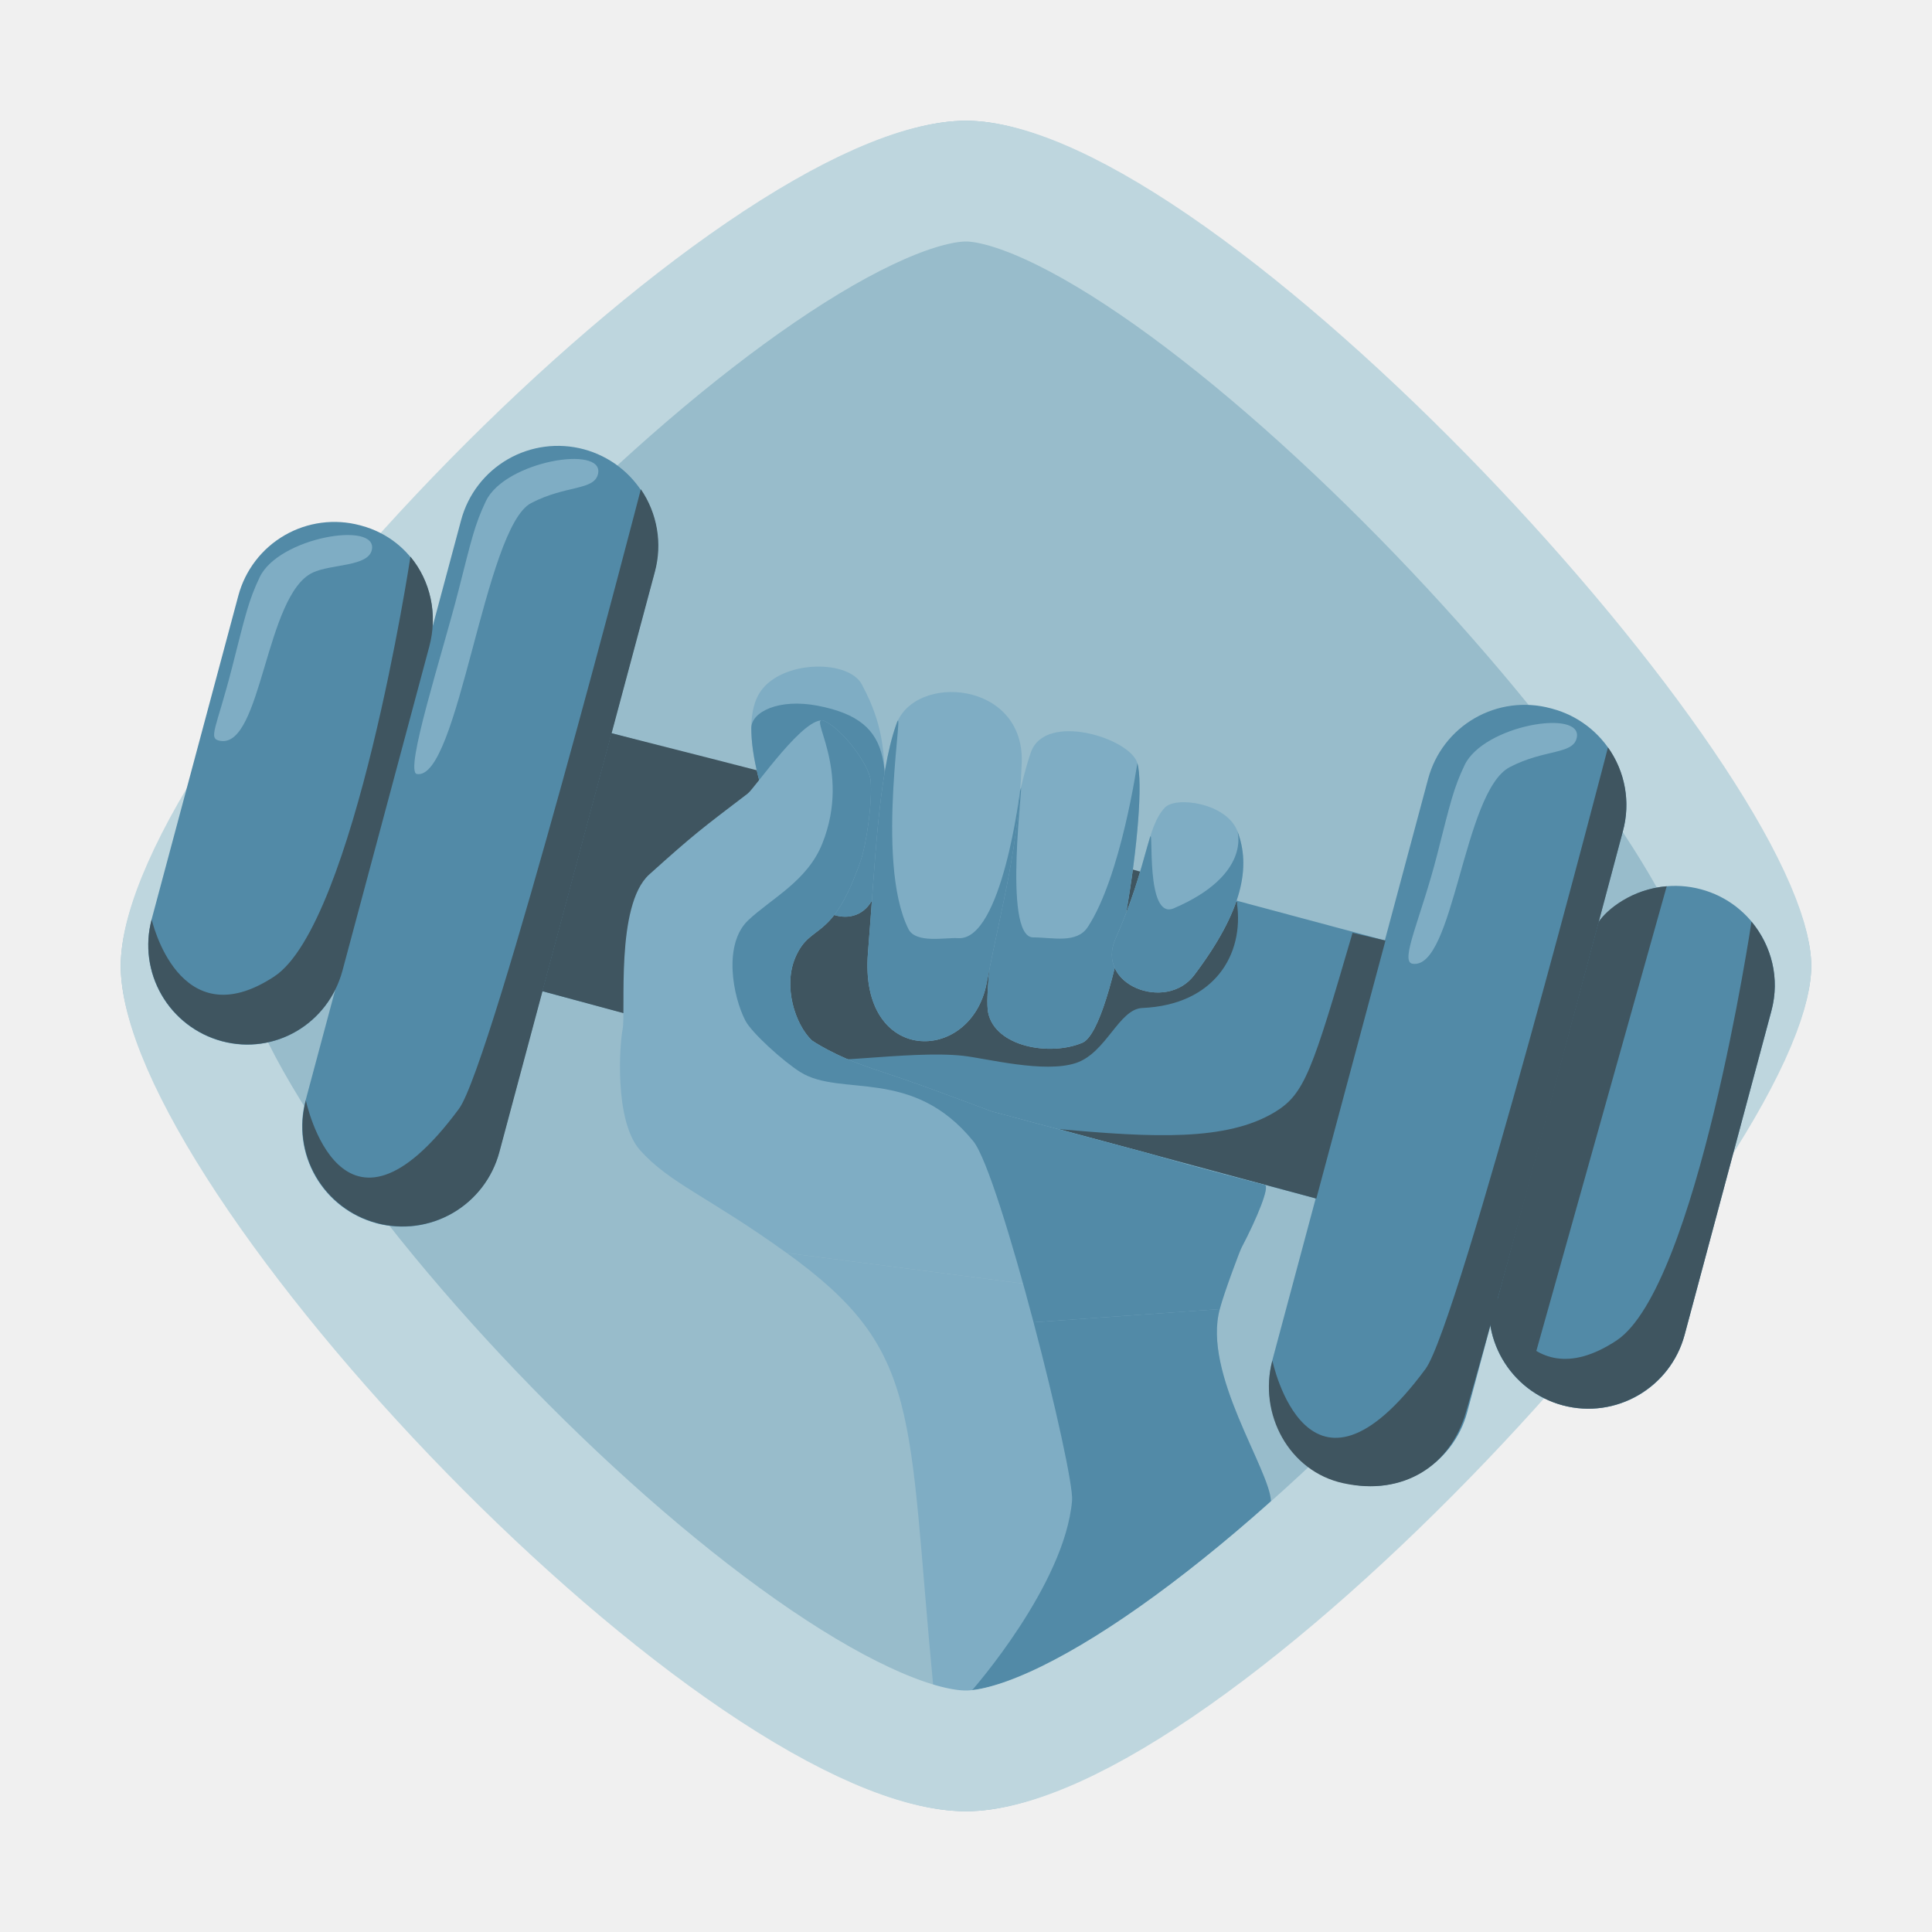
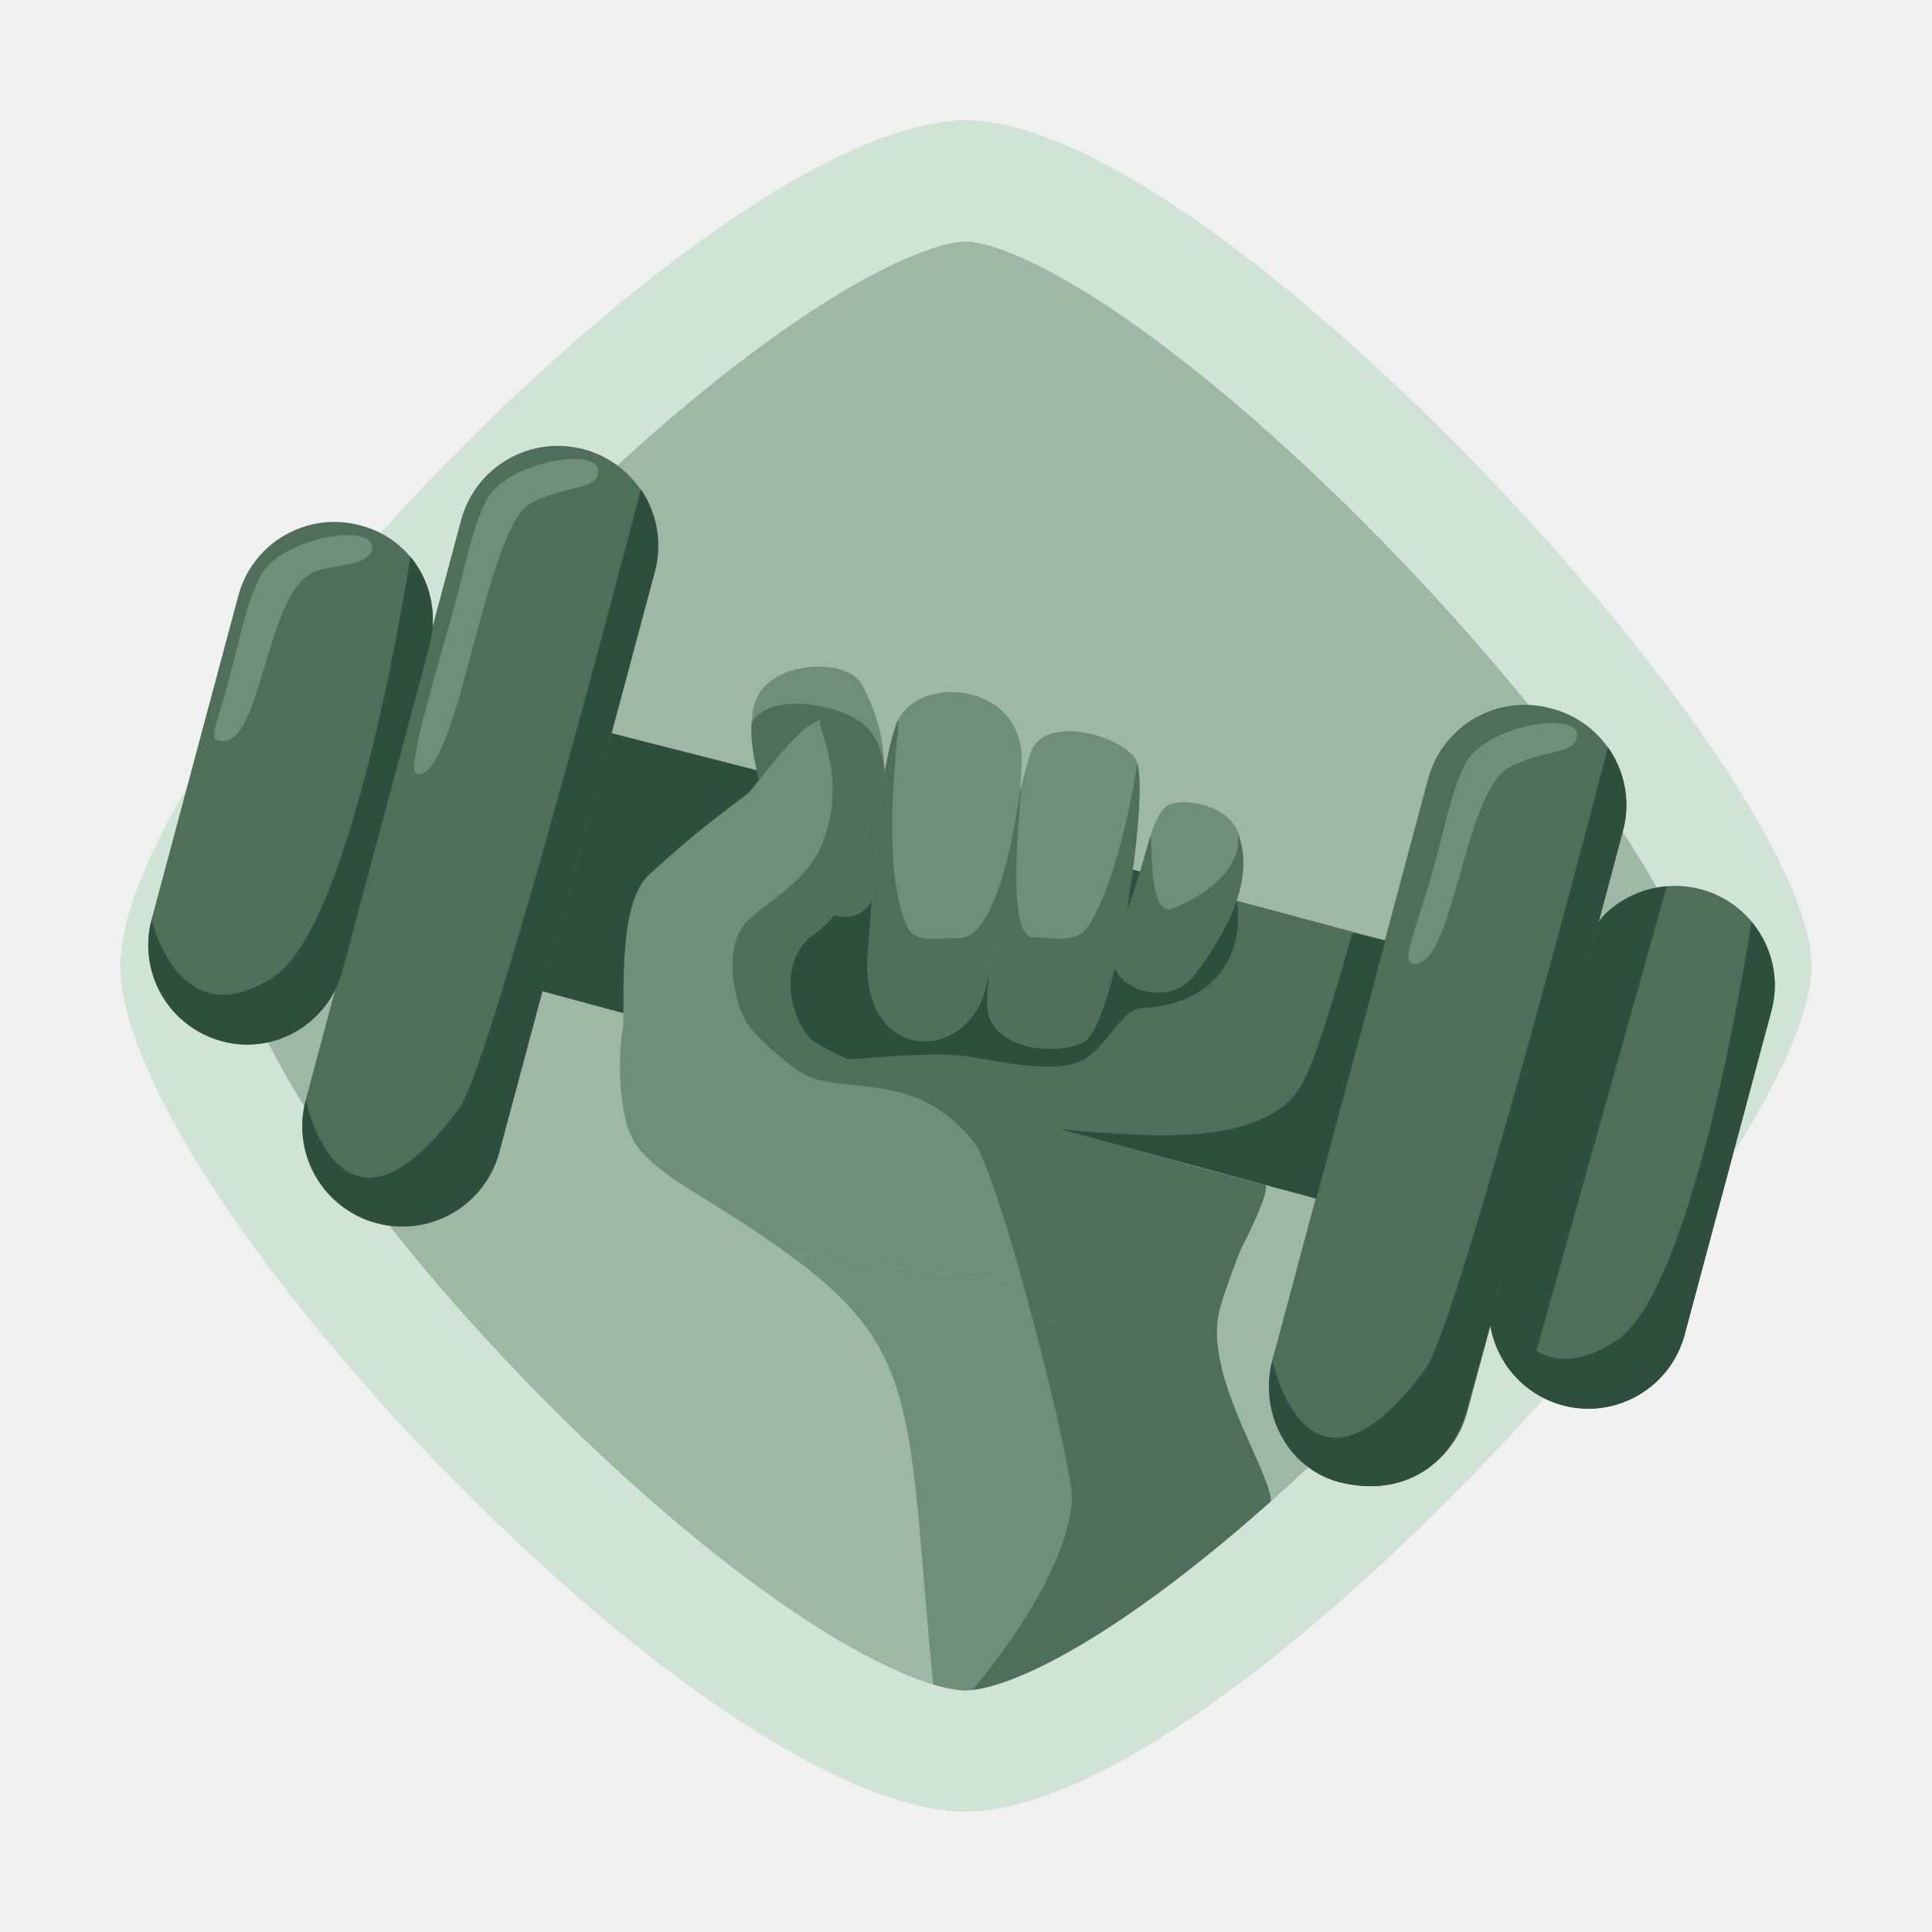
<svg xmlns="http://www.w3.org/2000/svg" width="2048" height="2048" viewBox="0 0 2048 2048" fill="none">
-   <g clip-path="url(#clip0_647_1740)">
-     <path d="M1024 128C1284.89 128 1920 821.69 1920 1024C1920 1226.31 1295.54 1920 1024 1920C752.46 1920 128 1258.27 128 1024C128 789.73 763.12 128 1024 128Z" fill="#98BCCB" />
-     <path d="M1293 1387.7C1275.2 1455.25 1339.25 1543.42 1347.61 1591.96C1347.61 1591.96 1225.47 1707.96 1099 1772.67C1027.23 1809.3 989.61 1790.93 989.61 1790.93C961.29 1495.65 978.28 1432.12 833.88 1328.17" fill="#7FADC4" />
-     <path d="M1293 1387.7C1274.53 1455.9 1346.29 1558.26 1347.23 1591.2C1316.31 1619.7 1136.8 1778.35 1030.53 1791.61C1030.53 1791.61 1128.89 1680.1 1136.44 1590.61C1137.73 1575.31 1118.59 1488.75 1095.61 1401.7L1293 1387.7Z" fill="#528AA7" />
-     <path d="M1240.46 292.44C1332 357.34 1432.07 446.8 1525 543.28C1617.93 639.76 1702.32 741.76 1763.1 831.1C1793.54 875.81 1817.42 916.41 1833.47 950.86C1850.16 986.6 1856 1010.7 1856 1024C1856 1037.49 1850.18 1061.69 1833.79 1097.41C1817.96 1131.87 1794.44 1172.47 1764.42 1217.16C1704.42 1306.47 1621 1408.46 1528.82 1504.84C1436.64 1601.22 1337 1690.64 1245 1755.46C1199 1787.88 1155.93 1813.46 1117.41 1830.8C1078.34 1848.37 1047.11 1856 1023.99 1856C973.99 1856 896.73 1823.57 802.22 1759.38C710.38 1697 610.86 1610.6 518.81 1516.29C426.76 1421.98 343.57 1321.22 283.81 1230.79C253.91 1185.56 230.47 1143.79 214.67 1107.46C198.52 1070.3 192 1042.46 192 1024C192 1005.54 198.58 978 215 940.8C231 904.46 254.82 862.71 285.13 817.46C345.69 727 429.88 626.19 522.61 531.83C615.34 437.47 715.28 351 806.77 288.53C852.51 257.3 895.22 232.72 933.15 216.1C971.65 199.22 1002 192 1024 192C1045.51 192 1075.56 199.43 1114.08 217.05C1152 234.38 1194.68 260 1240.46 292.44Z" stroke="#BED6DE" stroke-width="128" />
-     <path d="M1673.93 1017.27L1581.96 1360.52C1566.88 1416.79 1600.27 1474.62 1656.53 1489.7L1656.54 1489.7C1712.81 1504.78 1770.64 1471.39 1785.72 1415.12L1877.69 1071.87C1892.77 1015.61 1859.38 957.772 1803.11 942.696L1803.1 942.693C1746.84 927.617 1689.01 961.007 1673.93 1017.27Z" fill="#528AA7" />
-     <path d="M1423.64 1571.26L1425.7 1571.81C1439.12 1575.41 1453.12 1576.33 1466.9 1574.51C1480.67 1572.7 1493.96 1568.19 1505.99 1561.25C1518.02 1554.3 1528.57 1545.05 1537.03 1534.03C1545.49 1523 1551.69 1510.42 1555.29 1497C1597.74 1338.59 1677.93 1039.31 1720.37 880.91C1723.97 867.488 1724.89 853.489 1723.07 839.712C1721.26 825.935 1716.75 812.65 1709.81 800.616C1702.86 788.581 1693.61 778.033 1682.59 769.573C1671.56 761.113 1658.98 754.907 1645.56 751.31L1643.49 750.76C1630.07 747.162 1616.07 746.243 1602.29 748.055C1588.52 749.868 1575.23 754.376 1563.2 761.323C1551.16 768.27 1540.61 777.519 1532.15 788.542C1523.69 799.566 1517.49 812.148 1513.89 825.57C1458.86 1030.9 1403.83 1236.26 1348.81 1441.65C1345.21 1455.07 1344.29 1469.07 1346.11 1482.85C1347.92 1496.63 1352.43 1509.92 1359.38 1521.95C1366.33 1533.99 1375.58 1544.54 1386.61 1553C1397.63 1561.46 1410.22 1567.66 1423.64 1571.26Z" fill="#528AA7" />
-     <path d="M648.141 777.2L574.859 1050.69L1395.36 1270.55L1468.65 997.054L648.141 777.2Z" fill="#528AA7" />
-     <path d="M399 1296.7C426.194 1303.98 455.165 1300.16 479.543 1286.08C503.922 1272 521.711 1248.82 529 1221.63C572.15 1060.57 650.74 767.29 693.89 606.24C701.171 579.045 697.351 550.071 683.271 525.692C669.191 501.313 646.004 483.524 618.81 476.24C591.616 468.964 562.646 472.785 538.269 486.862C513.891 500.939 496.101 524.12 488.81 551.31L323.89 1166.66C316.612 1193.85 320.431 1222.82 334.508 1247.2C348.586 1271.58 371.769 1289.37 398.96 1296.66L399 1296.7Z" fill="#528AA7" />
-     <path d="M382.89 557.17L381.67 556.84C354.683 549.62 325.934 553.413 301.743 567.385C277.552 581.358 259.901 604.366 252.67 631.35L160.67 974.8C153.458 1001.79 157.255 1030.53 171.226 1054.72C185.198 1078.91 208.2 1096.56 235.18 1103.8C291.24 1118.8 347.63 1085.32 362.85 1029.31L454.85 685.86C470.1 629.61 439.24 572.27 382.89 557.17Z" fill="#528AA7" />
-     <path d="M1694.53 977.43L1587.34 1377.54C1573.49 1428.06 1614.39 1483.7 1629.13 1430.12L1766.8 939.47C1730.17 942.26 1702.93 964.24 1694.53 977.43Z" fill="#3F5560" />
-     <path d="M290.8 1035.07C189.4 1101.94 160.8 974.62 160.8 974.62C153.588 1001.61 157.385 1030.35 171.356 1054.54C185.328 1078.73 208.33 1096.38 235.31 1103.62C291.37 1118.62 347.76 1085.14 362.98 1029.13L454.98 685.68C464.44 650.8 456.17 615.5 435.08 590.12C435.13 590.12 376 978.86 290.8 1035.07Z" fill="#3F5560" />
-     <path d="M399.34 1296.46C426.534 1303.74 455.505 1299.92 479.883 1285.84C504.262 1271.76 522.051 1248.58 529.34 1221.39C572.49 1060.33 651.08 767.05 694.23 606C698.204 591.223 698.928 575.76 696.354 560.676C693.781 545.591 687.969 531.244 679.32 518.62C679.32 518.62 521.42 1128.13 486.57 1175.29C361.45 1344.64 324.23 1166.42 324.23 1166.42C316.955 1193.62 320.777 1222.59 334.856 1246.96C348.935 1271.34 372.119 1289.13 399.31 1296.42L399.34 1296.46Z" fill="#3F5560" />
-     <path d="M1553.88 1497.23C1600.82 1334.39 1677.23 1041.96 1720.38 880.91C1724.48 865.888 1725.18 850.142 1722.44 834.816C1719.69 819.489 1713.57 804.965 1704.51 792.3C1704.51 792.3 1546 1404 1511.11 1451.13C1385.99 1620.48 1348.77 1442.26 1348.77 1442.26C1333.6 1498.89 1366.55 1559.83 1423.85 1572.26C1488.1 1586.26 1537.69 1553.4 1553.88 1497.23Z" fill="#3F5560" />
-     <path d="M1713.48 1421.06C1612.09 1487.93 1581.96 1360.52 1581.96 1360.52C1574.76 1387.54 1578.56 1416.31 1592.54 1440.53C1606.53 1464.74 1629.54 1482.43 1656.54 1489.7C1712.6 1504.7 1770.54 1471.13 1785.72 1415.12L1877.72 1071.67C1887.18 1036.79 1877.72 1002.34 1856.66 976.96C1856.66 977 1798.7 1364.85 1713.48 1421.06Z" fill="#3F5560" />
-     <path d="M394.21 582.71C400.54 551.99 295.52 569.36 275.29 611.83C263.6 636.38 260.36 651.07 246.17 706.89C229.17 773.62 219.82 783.13 233.63 785.36C277.63 792.48 281.11 630.64 331.52 606.98C351.34 597.67 390.47 600.88 394.21 582.71Z" fill="#7FADC4" />
-     <path d="M634 502.08C640.32 471.36 535.3 488.73 515.08 531.21C503.39 555.75 500.14 570.44 485.96 626.21C468.96 692.94 428.15 818.27 441.96 820.5C485.96 827.62 513.54 559.07 562.96 533.31C600.1 513.94 630.24 520.25 634 502.08Z" fill="#7FADC4" />
-     <path d="M914.78 853.52C903.1 878.07 899.85 892.76 885.66 948.58L914.78 853.52Z" fill="#7FADC4" />
-     <path d="M1671.46 781.93C1677.78 751.21 1572.76 768.58 1552.54 811.05C1540.85 835.6 1537.6 850.28 1523.41 906.11C1506.41 972.84 1483.41 1019.35 1497.27 1021.58C1541.27 1028.7 1550.99 838.96 1600.37 813.2C1637.58 793.79 1667.72 800.1 1671.46 781.93Z" fill="#7FADC4" />
-     <path d="M1311.2 957.4C1319.04 1011.78 1287.38 1065.18 1210.89 1068.51C1186.08 1069.58 1172.73 1115.96 1140.78 1126.75C1107.28 1138.06 1045.78 1121.95 1021.04 1119.2C962.8 1112.73 859.94 1132.2 832.28 1120.28L574.86 1050.69L648.13 777.2C648.13 777.2 1331.69 949.85 1311.2 957.4Z" fill="#3F5560" />
-     <path d="M1468.64 997.05L1395.36 1270.54L1122.44 1196.87C1223.02 1206.03 1300.28 1209.67 1351.25 1178.93C1382.96 1159.8 1390.89 1135.65 1433.76 988.82L1468.64 997.05Z" fill="#3F5560" />
-     <path d="M808.42 730C768.78 778.14 838.81 921.76 853.32 944.78C876.78 982 925.89 983.6 931 931.43C942.32 815.35 941.51 778.14 913.6 725.55C899.93 699.78 833.57 699.42 808.42 730Z" fill="#7FADC4" />
-     <path d="M796.42 771.61C796.06 833.79 841.9 926.61 853.32 944.78C876.78 982 925.89 983.6 931 931.43C942.32 815.35 952.73 764.77 867.09 748.15C825.4 740.06 796.52 754.8 796.42 771.61Z" fill="#528AA7" />
-     <path d="M1092.77 797.5C1073.35 852.5 1041.16 1042.18 1047.47 1073.35C1054.75 1109.35 1112.47 1120.05 1147.37 1105.35C1181.68 1090.83 1217.72 849.56 1205.62 808.87C1197.76 782.41 1108 754.23 1092.77 797.5Z" fill="#7FADC4" />
-     <path d="M1095.2 993.67C1061.75 993.67 1086.3 818.53 1081.85 836.46C1062.85 913.06 1042.25 1047.55 1047.47 1073.35C1054.75 1109.35 1112.47 1120.05 1147.37 1105.35C1181.68 1090.83 1217.72 849.56 1205.62 808.87C1205.62 808.87 1188.31 929.24 1153.04 982.75C1141.29 1000.59 1115.83 993.67 1095.2 993.67Z" fill="#528AA7" />
-     <path d="M1182.56 994.88C1160.69 1044.16 1236.21 1073.07 1265.88 1033.71C1317.71 964.96 1326.15 918.44 1311.59 880.82C1300.16 851.29 1246.47 843.61 1234.74 856.15C1215 877.27 1217.39 916.42 1182.56 994.88Z" fill="#7FADC4" />
-     <path d="M1182.56 994.88C1160.69 1044.16 1236.21 1073.07 1265.88 1033.71C1317.71 964.96 1326.15 918.44 1311.59 880.82C1311.59 880.82 1327.25 927.2 1244.33 962.82C1213.71 975.96 1223.24 874.09 1219.02 887.73C1211.75 911.27 1204.62 945.19 1182.56 994.88Z" fill="#528AA7" />
-     <path d="M950 768.17C930.91 822.25 927.87 914.09 920.07 1010.05C910.36 1129.37 1029.21 1128.51 1045.86 1042.41C1062.44 956.66 1079.65 900.41 1083.07 808.62C1086.3 721.67 969.4 713.16 950 768.17Z" fill="#7FADC4" />
-     <path d="M950 768.17C930.91 822.25 927.87 914.09 920.07 1010.05C910.36 1129.37 1029.21 1128.51 1045.86 1042.41C1060.7 965.65 1076.05 912.53 1081.56 836.41C1081.56 836.41 1062.44 997.74 1015.56 994.5C1002.29 993.59 970.81 1000.5 962.97 984.8C926.49 911.93 961 734.05 950 768.17Z" fill="#528AA7" />
-     <path d="M1293 1387.7C1308 1330.91 1309.47 1335.08 1316.06 1322.58C1332.24 1291.84 1346.55 1257.07 1340.62 1255.99C1340.62 1255.99 1270.22 1238.17 1215.22 1221.99L1050.91 1177.99C987.2 1154.25 977.49 1150.34 924.91 1132.81C883.6 1119.06 860.6 1102.88 860.6 1102.88C842.8 1085.88 829.86 1045.44 843.21 1014.7C859.7 976.7 881.63 1000.95 912.37 912.37C918.58 894.48 924.95 849.08 922.89 827.43C921.27 810.43 892.78 772.57 873.95 764.33C854.53 755.84 800.08 835.52 792.65 841.18C743.29 878.8 736.43 883.65 688.29 926.93C652 959.56 663.74 1073.22 660 1091.15C657 1105.31 650.68 1188.22 678.59 1219.37C710.18 1254.62 750.71 1268.28 833.9 1328.17L1293 1387.7Z" fill="#7FADC4" />
-     <path d="M1293 1387.7C1298.06 1369.01 1314.51 1325.52 1316.06 1322.58C1332.24 1291.84 1346.55 1257.07 1340.62 1255.99C1340.62 1255.99 1270.22 1238.17 1215.22 1221.99L1050.91 1177.99C987.2 1154.25 977.49 1150.34 924.91 1132.81C883.6 1119.06 860.6 1102.88 860.6 1102.88C842.8 1085.88 829.86 1045.44 843.21 1014.7C859.7 976.701 881.63 1000.95 912.37 912.371C918.58 894.481 924.95 849.081 922.89 827.431C921.27 810.431 892.78 772.571 873.95 764.331C854.53 755.841 903.45 815.021 871.63 894.331C855.76 933.891 818.3 951.981 793.43 975.231C766.24 1000.65 776.79 1056.23 790.19 1082.02C796.87 1094.86 830.42 1125.23 848.44 1136.49C891.59 1163.49 967.17 1130.28 1031.81 1209.84C1045.81 1227.1 1072.64 1314.64 1095.61 1401.69" fill="#528AA7" />
+   <g clip-path="url(#clip0_1100_1549)">
+     <path d="M1024 128C1284.89 128 1920 821.69 1920 1024C1920 1226.31 1295.54 1920 1024 1920C752.46 1920 128 1258.27 128 1024C128 789.73 763.12 128 1024 128Z" fill="#9FB8A6" />
+     <path d="M1293 1387.7C1275.2 1455.25 1339.25 1543.42 1347.61 1591.96C1347.61 1591.96 1225.47 1707.96 1099 1772.67C1027.23 1809.3 989.61 1790.93 989.61 1790.93C961.29 1495.65 978.28 1432.12 833.88 1328.17" fill="#6F8F78" />
+     <path d="M1293 1387.7C1274.53 1455.9 1346.29 1558.26 1347.23 1591.2C1316.31 1619.7 1136.8 1778.35 1030.53 1791.61C1030.53 1791.61 1128.89 1680.1 1136.44 1590.61C1137.73 1575.31 1118.59 1488.75 1095.61 1401.7L1293 1387.7Z" fill="#4F6F5A" />
+     <path d="M1240.46 292.44C1332 357.34 1432.07 446.8 1525 543.28C1617.93 639.76 1702.32 741.76 1763.1 831.1C1793.54 875.81 1817.42 916.41 1833.47 950.86C1850.16 986.6 1856 1010.7 1856 1024C1856 1037.49 1850.18 1061.69 1833.79 1097.41C1817.96 1131.87 1794.44 1172.47 1764.42 1217.16C1704.42 1306.47 1621 1408.46 1528.82 1504.84C1436.64 1601.22 1337 1690.64 1245 1755.46C1199 1787.88 1155.93 1813.46 1117.41 1830.8C1078.34 1848.37 1047.11 1856 1023.99 1856C973.99 1856 896.73 1823.57 802.22 1759.38C710.38 1697 610.86 1610.6 518.81 1516.29C426.76 1421.98 343.57 1321.22 283.81 1230.79C253.91 1185.56 230.47 1143.79 214.67 1107.46C198.52 1070.3 192 1042.46 192 1024C192 1005.54 198.58 978 215 940.8C231 904.46 254.82 862.71 285.13 817.46C345.69 727 429.88 626.19 522.61 531.83C615.34 437.47 715.28 351 806.77 288.53C852.51 257.3 895.22 232.72 933.15 216.1C971.65 199.22 1002 192 1024 192C1045.51 192 1075.56 199.43 1114.08 217.05C1152 234.38 1194.68 260 1240.46 292.44Z" stroke="#CFE3D6" stroke-width="128" />
+     <path d="M1673.93 1017.27L1581.96 1360.52C1566.88 1416.79 1600.27 1474.62 1656.53 1489.7L1656.54 1489.7C1712.81 1504.78 1770.64 1471.39 1785.72 1415.12L1877.69 1071.87C1892.77 1015.61 1859.38 957.772 1803.11 942.696L1803.1 942.693C1746.84 927.617 1689.01 961.007 1673.93 1017.27Z" fill="#4F6F5A" />
+     <path d="M1423.64 1571.26L1425.7 1571.81C1439.12 1575.41 1453.12 1576.33 1466.9 1574.51C1480.67 1572.7 1493.96 1568.19 1505.99 1561.25C1518.02 1554.3 1528.57 1545.05 1537.03 1534.03C1545.49 1523 1551.69 1510.42 1555.29 1497C1597.74 1338.59 1677.93 1039.31 1720.37 880.91C1723.97 867.488 1724.89 853.489 1723.07 839.712C1721.26 825.935 1716.75 812.65 1709.81 800.616C1702.86 788.581 1693.61 778.033 1682.59 769.573C1671.56 761.113 1658.98 754.907 1645.56 751.31L1643.49 750.76C1630.07 747.162 1616.07 746.243 1602.29 748.055C1588.52 749.868 1575.23 754.376 1563.2 761.323C1551.16 768.27 1540.61 777.519 1532.15 788.543C1523.69 799.566 1517.49 812.148 1513.89 825.57C1458.86 1030.9 1403.83 1236.26 1348.81 1441.65C1345.21 1455.07 1344.29 1469.07 1346.11 1482.85C1347.92 1496.63 1352.43 1509.92 1359.38 1521.95C1366.33 1533.99 1375.58 1544.54 1386.61 1553C1397.63 1561.46 1410.22 1567.66 1423.64 1571.26Z" fill="#4F6F5A" />
+     <path d="M648.141 777.2L574.859 1050.69L1395.36 1270.55L1468.65 997.054L648.141 777.2Z" fill="#4F6F5A" />
+     <path d="M399 1296.7C426.194 1303.98 455.165 1300.16 479.543 1286.08C503.921 1272 521.711 1248.82 529 1221.63C572.15 1060.57 650.74 767.29 693.89 606.24C701.171 579.045 697.351 550.071 683.271 525.692C669.191 501.313 646.004 483.524 618.81 476.24C591.616 468.964 562.646 472.785 538.269 486.862C513.891 500.939 496.101 524.12 488.81 551.31L323.89 1166.66C316.611 1193.85 320.431 1222.82 334.508 1247.2C348.586 1271.58 371.769 1289.37 398.96 1296.66L399 1296.7Z" fill="#4F6F5A" />
+     <path d="M382.89 557.17L381.67 556.84C354.683 549.62 325.933 553.413 301.743 567.386C277.552 581.358 259.901 604.366 252.67 631.35L160.67 974.8C153.458 1001.79 157.255 1030.53 171.226 1054.72C185.198 1078.91 208.2 1096.56 235.18 1103.8C291.24 1118.8 347.63 1085.32 362.85 1029.31L454.85 685.86C470.1 629.61 439.24 572.27 382.89 557.17Z" fill="#4F6F5A" />
+     <path d="M1694.53 977.43L1587.34 1377.54C1573.49 1428.06 1614.39 1483.7 1629.13 1430.12L1766.8 939.47C1730.17 942.26 1702.93 964.24 1694.53 977.43Z" fill="#2F4F3E" />
+     <path d="M290.8 1035.07C189.4 1101.94 160.8 974.62 160.8 974.62C153.588 1001.61 157.385 1030.35 171.356 1054.54C185.327 1078.73 208.33 1096.38 235.31 1103.62C291.37 1118.62 347.76 1085.14 362.98 1029.13L454.98 685.68C464.44 650.8 456.17 615.5 435.08 590.12C435.13 590.12 376 978.86 290.8 1035.07Z" fill="#2F4F3E" />
+     <path d="M399.34 1296.46C426.534 1303.74 455.505 1299.92 479.883 1285.84C504.262 1271.76 522.051 1248.58 529.34 1221.39C572.49 1060.33 651.08 767.05 694.23 606C698.204 591.223 698.928 575.76 696.354 560.675C693.781 545.591 687.969 531.244 679.32 518.62C679.32 518.62 521.42 1128.13 486.57 1175.29C361.45 1344.64 324.23 1166.42 324.23 1166.42C316.955 1193.62 320.777 1222.59 334.856 1246.96C348.935 1271.34 372.119 1289.13 399.31 1296.42L399.34 1296.46Z" fill="#2F4F3E" />
+     <path d="M1553.88 1497.23C1600.82 1334.39 1677.23 1041.96 1720.38 880.91C1724.48 865.888 1725.18 850.143 1722.44 834.816C1719.69 819.489 1713.57 804.966 1704.51 792.3C1704.51 792.3 1546 1404 1511.11 1451.13C1385.99 1620.48 1348.77 1442.26 1348.77 1442.26C1333.6 1498.89 1366.55 1559.83 1423.85 1572.26C1488.1 1586.26 1537.69 1553.4 1553.88 1497.23Z" fill="#2F4F3E" />
+     <path d="M1713.48 1421.06C1612.09 1487.93 1581.96 1360.52 1581.96 1360.52C1574.76 1387.54 1578.56 1416.31 1592.54 1440.53C1606.53 1464.74 1629.54 1482.43 1656.54 1489.7C1712.6 1504.7 1770.54 1471.13 1785.72 1415.12L1877.72 1071.67C1887.18 1036.79 1877.72 1002.34 1856.66 976.96C1856.66 977 1798.7 1364.85 1713.48 1421.06Z" fill="#2F4F3E" />
+     <path d="M394.21 582.71C400.54 551.99 295.52 569.36 275.29 611.83C263.6 636.38 260.36 651.07 246.17 706.89C229.17 773.62 219.82 783.13 233.63 785.36C277.63 792.48 281.11 630.64 331.52 606.98C351.34 597.67 390.47 600.88 394.21 582.71Z" fill="#6F8F78" />
+     <path d="M634 502.08C640.32 471.36 535.3 488.73 515.08 531.21C503.39 555.75 500.14 570.44 485.96 626.21C468.96 692.94 428.15 818.27 441.96 820.5C485.96 827.62 513.54 559.07 562.96 533.31C600.1 513.94 630.24 520.25 634 502.08Z" fill="#6F8F78" />
+     <path d="M914.78 853.52C903.1 878.07 899.85 892.76 885.66 948.58L914.78 853.52Z" fill="#6F8F78" />
+     <path d="M1671.46 781.93C1677.78 751.21 1572.76 768.58 1552.54 811.05C1540.85 835.6 1537.6 850.28 1523.41 906.11C1506.41 972.84 1483.41 1019.35 1497.27 1021.58C1541.27 1028.7 1550.99 838.96 1600.37 813.2C1637.58 793.79 1667.72 800.1 1671.46 781.93Z" fill="#6F8F78" />
+     <path d="M1311.2 957.4C1319.04 1011.78 1287.38 1065.18 1210.89 1068.51C1186.08 1069.58 1172.73 1115.96 1140.78 1126.75C1107.28 1138.06 1045.78 1121.95 1021.04 1119.2C962.8 1112.73 859.94 1132.2 832.28 1120.28L574.86 1050.69L648.13 777.2C648.13 777.2 1331.69 949.85 1311.2 957.4Z" fill="#2F4F3E" />
+     <path d="M1468.64 997.05L1395.36 1270.54L1122.44 1196.87C1223.02 1206.03 1300.28 1209.67 1351.25 1178.93C1382.96 1159.8 1390.89 1135.65 1433.76 988.82L1468.64 997.05Z" fill="#2F4F3E" />
+     <path d="M808.42 730C768.78 778.14 838.81 921.76 853.32 944.78C876.78 982 925.89 983.6 931 931.43C942.32 815.35 941.51 778.14 913.6 725.55C899.93 699.78 833.57 699.42 808.42 730Z" fill="#6F8F78" />
+     <path d="M796.42 771.61C796.06 833.79 841.9 926.61 853.32 944.78C876.78 982 925.89 983.6 931 931.43C942.32 815.35 952.73 764.77 867.09 748.15C825.4 740.06 796.52 754.8 796.42 771.61Z" fill="#4F6F5A" />
+     <path d="M1092.77 797.5C1073.35 852.5 1041.16 1042.18 1047.47 1073.35C1054.75 1109.35 1112.47 1120.05 1147.37 1105.35C1181.68 1090.83 1217.72 849.56 1205.62 808.87C1197.76 782.41 1108 754.23 1092.77 797.5Z" fill="#6F8F78" />
+     <path d="M1095.2 993.67C1061.75 993.67 1086.3 818.53 1081.85 836.46C1062.85 913.06 1042.25 1047.55 1047.47 1073.35C1054.75 1109.35 1112.47 1120.05 1147.37 1105.35C1181.68 1090.83 1217.72 849.56 1205.62 808.87C1205.62 808.87 1188.31 929.24 1153.04 982.75C1141.29 1000.59 1115.83 993.67 1095.2 993.67Z" fill="#4F6F5A" />
+     <path d="M1182.56 994.88C1160.69 1044.16 1236.21 1073.07 1265.88 1033.71C1317.71 964.96 1326.15 918.44 1311.59 880.82C1300.16 851.29 1246.47 843.61 1234.74 856.15C1215 877.27 1217.39 916.42 1182.56 994.88Z" fill="#6F8F78" />
+     <path d="M1182.56 994.88C1160.69 1044.16 1236.21 1073.07 1265.88 1033.71C1317.71 964.96 1326.15 918.44 1311.59 880.82C1311.59 880.82 1327.25 927.2 1244.33 962.82C1213.71 975.96 1223.24 874.09 1219.02 887.73C1211.75 911.27 1204.62 945.19 1182.56 994.88Z" fill="#4F6F5A" />
+     <path d="M950 768.17C930.91 822.25 927.87 914.09 920.07 1010.05C910.36 1129.37 1029.21 1128.51 1045.86 1042.41C1062.44 956.66 1079.65 900.41 1083.07 808.62C1086.3 721.67 969.4 713.16 950 768.17Z" fill="#6F8F78" />
+     <path d="M950 768.17C930.91 822.25 927.87 914.09 920.07 1010.05C910.36 1129.37 1029.21 1128.51 1045.86 1042.41C1060.7 965.65 1076.05 912.53 1081.56 836.41C1081.56 836.41 1062.44 997.74 1015.56 994.5C1002.29 993.59 970.81 1000.5 962.97 984.8C926.49 911.93 961 734.05 950 768.17Z" fill="#4F6F5A" />
+     <path d="M1293 1387.7C1308 1330.91 1309.47 1335.08 1316.06 1322.58C1332.24 1291.84 1346.55 1257.07 1340.62 1255.99C1340.62 1255.99 1270.22 1238.17 1215.22 1221.99L1050.91 1177.99C987.2 1154.25 977.49 1150.34 924.91 1132.81C883.6 1119.06 860.6 1102.88 860.6 1102.88C842.8 1085.88 829.86 1045.44 843.21 1014.7C859.7 976.7 881.63 1000.95 912.37 912.37C918.58 894.48 924.95 849.08 922.89 827.43C921.27 810.43 892.78 772.57 873.95 764.33C854.53 755.84 800.08 835.52 792.65 841.18C743.29 878.8 736.43 883.65 688.29 926.93C652 959.56 663.74 1073.22 660 1091.15C657 1105.31 650.68 1188.22 678.59 1219.37C710.18 1254.62 750.71 1268.28 833.9 1328.17L1293 1387.7Z" fill="#6F8F78" />
+     <path d="M1293 1387.7C1298.06 1369.01 1314.51 1325.52 1316.06 1322.58C1332.24 1291.84 1346.55 1257.07 1340.62 1255.99C1340.62 1255.99 1270.22 1238.17 1215.22 1221.99L1050.91 1177.99C987.2 1154.25 977.49 1150.34 924.91 1132.81C883.6 1119.06 860.6 1102.88 860.6 1102.88C842.8 1085.88 829.86 1045.44 843.21 1014.7C859.7 976.7 881.63 1000.95 912.37 912.37C918.58 894.48 924.95 849.08 922.89 827.43C921.27 810.43 892.78 772.57 873.95 764.33C854.53 755.84 903.45 815.02 871.63 894.33C855.76 933.89 818.3 951.98 793.43 975.23C766.24 1000.65 776.79 1056.23 790.19 1082.02C796.87 1094.86 830.42 1125.23 848.44 1136.49C891.59 1163.49 967.17 1130.28 1031.81 1209.84C1045.81 1227.1 1072.64 1314.64 1095.61 1401.69" fill="#4F6F5A" />
  </g>
  <defs>
-     <clipPath id="clip0_647_1740">
+     <clipPath id="clip0_1100_1549">
      <rect width="2048" height="2048" fill="white" />
    </clipPath>
  </defs>
</svg>
